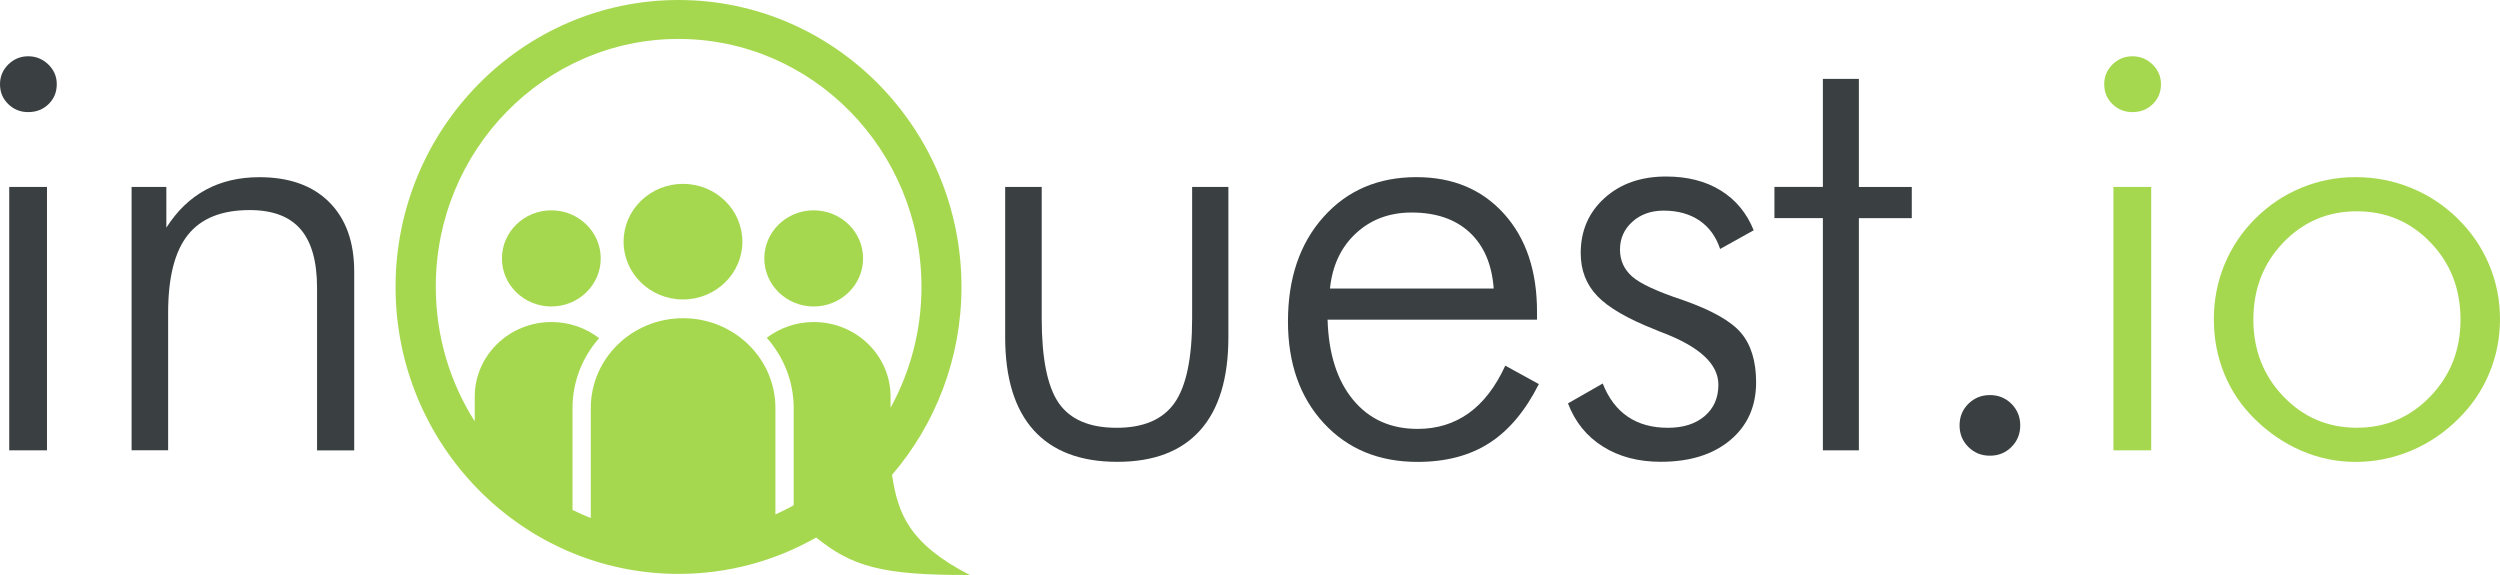
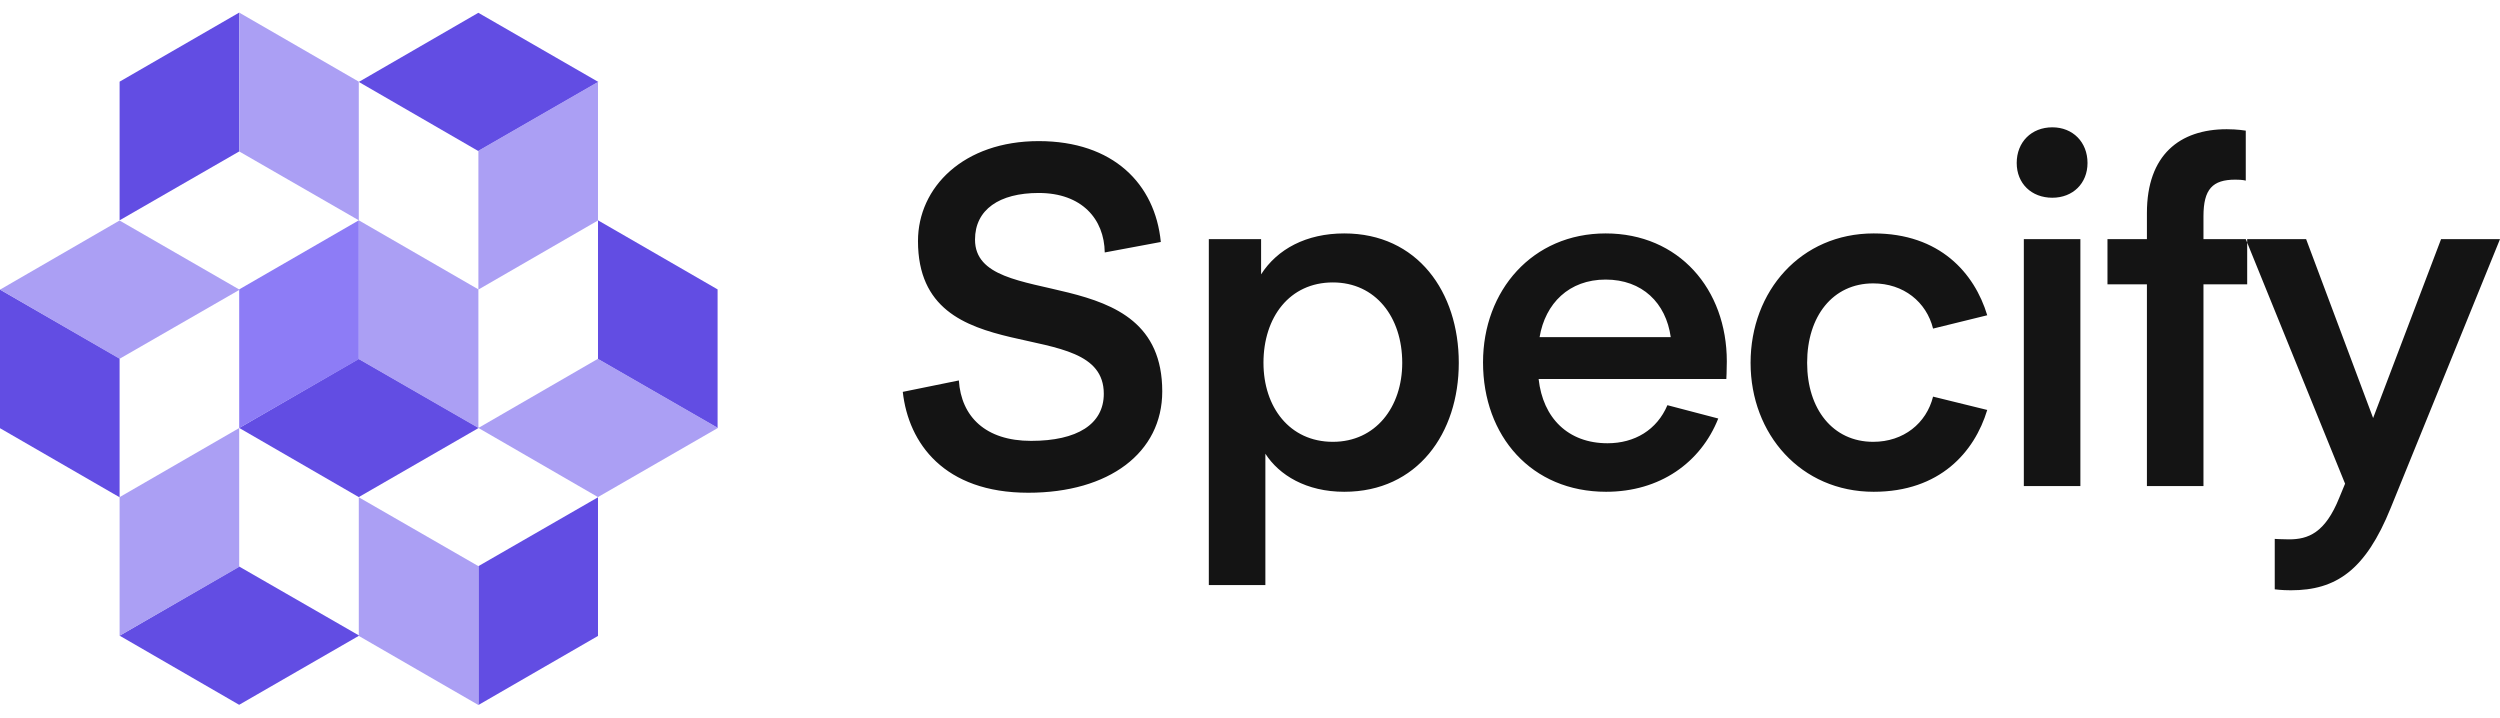
- <svg xmlns="http://www.w3.org/2000/svg" width="200" height="46" viewBox="0 0 200 46" fill="none">
-   <path d="M0 6.735C0 6.119 0.224 5.592 0.666 5.154C1.109 4.721 1.641 4.502 2.257 4.502C2.874 4.502 3.411 4.721 3.862 5.154C4.314 5.592 4.542 6.114 4.542 6.735C4.542 7.369 4.323 7.9 3.889 8.325C3.451 8.753 2.91 8.968 2.262 8.968C1.627 8.968 1.091 8.753 0.657 8.325C0.219 7.9 0 7.369 0 6.735ZM0.738 36.028V14.957H3.759V36.028H0.738Z" fill="#3A4042" />
-   <path d="M10.527 36.027V14.957H13.308V18.212C14.166 16.868 15.212 15.859 16.459 15.184C17.706 14.51 19.132 14.175 20.751 14.175C23.142 14.175 25.006 14.841 26.338 16.172C27.671 17.502 28.337 19.356 28.337 21.732V36.032H25.364V23.031C25.364 20.923 24.926 19.36 24.045 18.337C23.165 17.315 21.806 16.806 19.968 16.806C17.733 16.806 16.088 17.467 15.033 18.789C13.978 20.11 13.451 22.192 13.451 25.023V36.023H10.527V36.027Z" fill="#3A4042" />
-   <path d="M83.337 14.957V25.479C83.337 28.676 83.793 30.936 84.704 32.249C85.616 33.562 87.159 34.223 89.331 34.223C91.486 34.223 93.032 33.558 93.967 32.227C94.901 30.896 95.37 28.649 95.37 25.483V14.957H98.271V26.975C98.271 30.253 97.52 32.736 96.014 34.42C94.507 36.108 92.295 36.947 89.38 36.947C86.448 36.947 84.222 36.103 82.697 34.42C81.177 32.731 80.413 30.253 80.413 26.975V14.957H83.337Z" fill="#3A4042" />
-   <path d="M122.97 25.572H106.206C106.287 28.297 106.966 30.436 108.249 31.986C109.532 33.54 111.253 34.312 113.408 34.312C114.959 34.312 116.322 33.893 117.498 33.053C118.669 32.213 119.644 30.945 120.422 29.252L123.108 30.726C122.031 32.865 120.712 34.437 119.148 35.442C117.588 36.447 115.674 36.952 113.403 36.952C110.315 36.952 107.811 35.92 105.902 33.852C103.994 31.785 103.037 29.074 103.037 25.715C103.037 22.263 103.985 19.476 105.88 17.355C107.775 15.234 110.252 14.171 113.31 14.171C116.224 14.171 118.562 15.149 120.323 17.105C122.085 19.061 122.961 21.669 122.961 24.929V25.572H122.97ZM119.496 23.08C119.353 21.147 118.71 19.651 117.57 18.592C116.43 17.534 114.883 17.002 112.934 17.002C111.159 17.002 109.671 17.556 108.477 18.663C107.279 19.771 106.586 21.245 106.399 23.08H119.496Z" fill="#3A4042" />
-   <path d="M125.438 32.271L128.218 30.681C128.678 31.852 129.344 32.736 130.216 33.33C131.088 33.924 132.156 34.223 133.426 34.223C134.664 34.223 135.643 33.91 136.376 33.285C137.105 32.66 137.471 31.825 137.471 30.78C137.471 29.163 136.036 27.796 133.166 26.671C132.867 26.559 132.626 26.465 132.451 26.385C130.23 25.514 128.678 24.617 127.789 23.688C126.899 22.763 126.457 21.615 126.457 20.253C126.457 18.462 127.091 16.993 128.361 15.845C129.631 14.698 131.271 14.121 133.283 14.121C134.995 14.121 136.452 14.492 137.659 15.238C138.861 15.984 139.742 17.042 140.296 18.422L137.61 19.918C137.279 18.922 136.72 18.159 135.947 17.636C135.169 17.114 134.217 16.85 133.095 16.85C132.08 16.85 131.244 17.149 130.587 17.743C129.93 18.337 129.599 19.079 129.599 19.963C129.599 20.834 129.926 21.553 130.574 22.125C131.222 22.696 132.572 23.322 134.615 24C136.93 24.809 138.486 25.688 139.286 26.635C140.086 27.587 140.489 28.899 140.489 30.579C140.489 32.513 139.8 34.053 138.419 35.21C137.038 36.367 135.187 36.943 132.854 36.943C131.061 36.943 129.519 36.536 128.227 35.719C126.935 34.911 126.005 33.758 125.438 32.271Z" fill="#3A4042" />
-   <path d="M145.831 17.449H141.955V14.952H145.831V6.311H148.71V14.957H152.943V17.453H148.71V36.027H145.831V17.449Z" fill="#3A4042" />
-   <path d="M156.765 34.031C156.765 33.352 156.997 32.776 157.466 32.307C157.936 31.843 158.508 31.606 159.192 31.606C159.871 31.606 160.448 31.838 160.917 32.307C161.382 32.776 161.619 33.348 161.619 34.031C161.619 34.714 161.387 35.286 160.917 35.755C160.448 36.224 159.876 36.456 159.192 36.456C158.508 36.456 157.936 36.224 157.466 35.755C156.997 35.286 156.765 34.71 156.765 34.031Z" fill="#3A4042" />
-   <path d="M168.337 6.735C168.337 6.119 168.56 5.592 169.003 5.154C169.446 4.721 169.977 4.502 170.594 4.502C171.211 4.502 171.748 4.721 172.199 5.154C172.651 5.592 172.879 6.114 172.879 6.735C172.879 7.369 172.66 7.9 172.226 8.325C171.788 8.753 171.247 8.968 170.599 8.968C169.964 8.968 169.428 8.753 168.994 8.325C168.556 7.9 168.337 7.369 168.337 6.735ZM169.074 36.028V14.957H172.096V36.028H169.074Z" fill="#A6D84F" />
-   <path d="M188.449 36.952C186.943 36.952 185.499 36.653 184.122 36.063C182.741 35.469 181.489 34.616 180.367 33.508C179.303 32.464 178.499 31.262 177.94 29.9C177.386 28.538 177.108 27.082 177.108 25.528C177.108 23.991 177.394 22.535 177.962 21.155C178.534 19.776 179.348 18.561 180.412 17.498C181.489 16.422 182.718 15.595 184.095 15.028C185.477 14.457 186.925 14.171 188.445 14.171C189.996 14.171 191.476 14.457 192.879 15.028C194.283 15.6 195.53 16.422 196.625 17.498C197.72 18.574 198.556 19.802 199.133 21.178C199.71 22.558 200 24.005 200 25.523C200 27.042 199.714 28.489 199.142 29.86C198.57 31.231 197.747 32.446 196.67 33.504C195.561 34.612 194.296 35.465 192.879 36.059C191.462 36.653 189.982 36.952 188.449 36.952ZM188.543 34.219C190.859 34.219 192.817 33.383 194.426 31.713C196.035 30.043 196.84 27.997 196.84 25.572C196.84 23.116 196.04 21.057 194.439 19.396C192.839 17.735 190.872 16.904 188.543 16.904C186.228 16.904 184.27 17.735 182.669 19.396C181.069 21.057 180.269 23.116 180.269 25.572C180.269 27.993 181.069 30.043 182.669 31.713C184.27 33.383 186.228 34.219 188.543 34.219Z" fill="#A6D84F" />
-   <path d="M54.639 23.957C57.263 23.957 59.39 21.886 59.39 19.332C59.39 16.779 57.263 14.708 54.639 14.708C52.014 14.708 49.887 16.779 49.887 19.332C49.887 21.886 52.014 23.957 54.639 23.957Z" fill="#A6D84F" />
-   <path d="M65.095 24.518C67.277 24.518 69.047 22.795 69.047 20.672C69.047 18.549 67.277 16.826 65.095 16.826C62.914 16.826 61.144 18.549 61.144 20.672C61.144 22.795 62.914 24.518 65.095 24.518Z" fill="#A6D84F" />
-   <path d="M44.107 24.518C46.288 24.518 48.059 22.795 48.059 20.672C48.059 18.549 46.288 16.826 44.107 16.826C41.925 16.826 40.155 18.549 40.155 20.672C40.151 22.795 41.921 24.518 44.107 24.518Z" fill="#A6D84F" />
-   <path d="M77.585 45.999C72.716 43.489 71.836 41.096 71.362 37.99C74.817 33.958 76.918 28.703 76.918 22.952C76.914 10.297 66.762 0 54.282 0C41.801 0 31.645 10.297 31.645 22.956C31.645 35.615 41.801 45.912 54.282 45.912C58.278 45.912 62.033 44.855 65.291 43.002C68.144 45.294 70.477 46.029 77.585 45.999ZM54.282 3.115C64.996 3.115 73.718 12.015 73.718 22.952C73.718 26.462 72.815 29.76 71.246 32.622V31.739C71.246 28.437 68.497 25.762 65.104 25.762C63.682 25.762 62.381 26.236 61.34 27.023C62.681 28.533 63.495 30.499 63.495 32.648V40.426C63.021 40.688 62.529 40.931 62.033 41.153V32.644C62.033 28.672 58.725 25.457 54.648 25.457C50.567 25.457 47.263 28.677 47.263 32.644V41.444C46.767 41.249 46.275 41.031 45.802 40.796V32.644C45.802 30.512 46.602 28.559 47.929 27.054C46.883 26.245 45.56 25.762 44.121 25.762C40.728 25.762 37.979 28.437 37.979 31.739V33.71C36.012 30.608 34.863 26.919 34.863 22.956C34.845 12.015 43.562 3.115 54.282 3.115Z" fill="#A6D84F" />
+ <svg xmlns="http://www.w3.org/2000/svg" viewBox="0 0 432 124" id="specify-logo">
+   <g fill="none" fill-rule="evenodd">
+     <path d="M156 67.714l9.69-1.973c.41 6.249 4.599 10.442 12.482 10.442 7.965 0 12.564-2.878 12.564-8.14 0-14.224-32.108-3.042-32.108-26.392 0-9.291 7.883-17.267 20.858-17.267 12.892 0 20.119 7.4 21.104 17.431l-9.69 1.809c-.082-5.756-3.941-10.278-11.414-10.278-6.816 0-11.004 2.878-11.004 8.058 0 12.826 32.355 2.878 32.355 26.228 0 10.606-9.198 17.513-23.158 17.513-14.535 0-20.694-8.551-21.679-17.43zm62.656 10.689v22.693h-9.772V41.322h9.033v6.084c2.792-4.358 7.802-7.071 14.371-7.071 12.646 0 19.79 10.113 19.79 22.364 0 12.168-7.144 22.281-19.79 22.281-6.57 0-11.25-2.877-13.632-6.577zm-.328-15.704c0 7.646 4.516 13.648 11.99 13.648 7.39 0 11.988-6.002 11.988-13.648 0-7.893-4.598-13.895-11.989-13.895-7.473 0-11.99 6.002-11.99 13.895zm69.8 7.317l8.787 2.303c-3.038 7.646-10.1 12.661-19.38 12.661-12.892 0-21.268-9.62-21.268-22.363 0-12.416 8.54-22.282 21.186-22.282s20.94 9.62 20.94 22.117c0 1.562-.082 3.042-.082 3.042h-32.437c.74 6.742 5.092 11.1 11.908 11.1 4.68 0 8.54-2.302 10.347-6.578zM277.454 48.31c-6.323 0-10.429 4.111-11.414 9.949h22.664c-.82-5.92-4.927-9.949-11.25-9.949zm46.233 28.037c5.255 0 9.197-3.206 10.347-7.81l9.361 2.302c-2.217 7.317-8.212 14.141-19.626 14.141-12.564 0-21.269-9.948-21.269-22.281 0-12.415 8.705-22.364 21.269-22.364 11.414 0 17.409 6.824 19.626 14.142l-9.361 2.302c-1.15-4.604-5.092-7.81-10.347-7.81-6.98 0-11.415 5.672-11.415 13.73 0 7.975 4.435 13.648 11.415 13.648zm30.958-42.178c-3.613 0-6.158-2.467-6.158-6.003 0-3.617 2.545-6.166 6.158-6.166 3.532 0 6.077 2.549 6.077 6.166 0 3.536-2.545 6.003-6.077 6.003zm-4.927 49.825V41.322h9.772v42.672h-9.772zm21.269-42.672V36.8c0-10.031 5.666-14.471 13.796-14.471 1.889 0 3.285.247 3.285.247v8.633s-.493-.165-1.807-.165c-3.942 0-5.502 1.645-5.502 6.331v3.947h7.555v7.81h-7.555v34.862h-9.772V49.133h-6.816v-7.811h6.816zm34.243 42.26l-17.162-42.26h10.429l11.578 30.914 11.743-30.914H432l-18.887 46.454C408.76 98.546 403.669 102 395.868 102c-1.642 0-2.792-.164-2.792-.164V93.12s1.15.082 2.463.082c3.285 0 6.241-1.068 8.705-7.235l.985-2.384z" fill="#141414" />
+     <path d="M61.991 62l20.747 11.937-20.747 11.959-20.658-11.948L61.991 62zm41.342-23.93L124 50.007v23.958l-20.667-11.9V38.07zm-62-35.895V26.17l-20.666 11.9V14.112L41.333 2.175zM20.667 85.93L0 73.993V50.035l20.667 11.9V85.93zm61.99-59.825L62 14.157 82.658 2.21l20.747 11.958-20.747 11.937zm-41.332 71.79l20.747 11.937-20.747 11.958-20.658-11.947 20.658-11.948zm41.342 23.93V97.83l20.666-11.9v23.958l-20.666 11.937z" fill="#624DE3" />
+     <path fill="#AB9FF4" d="M62 38.07v23.995l20.667 11.9V50.007z" />
+     <path fill="#8D7CF6" d="M62 38.07v23.995l-20.667 11.9V50.007z" />
+     <g>
+       <path d="M103.325 62l20.747 11.937-20.747 11.959-20.658-11.948L103.325 62zm-82.667 0L0 50.052l20.658-11.948 20.747 11.959L20.658 62zm62.009-11.965V26.041l20.666-11.9v23.957L82.667 50.035zm-41.334 23.93v23.994l-20.666 11.9V85.903l20.666-11.937zm41.334 47.86L62 109.888V85.93l20.667 11.9v23.995zM41.333 2.175L62 14.112V38.07l-20.667-11.9V2.175z" fill="#AB9FF4" />
+     </g>
+   </g>
</svg>
